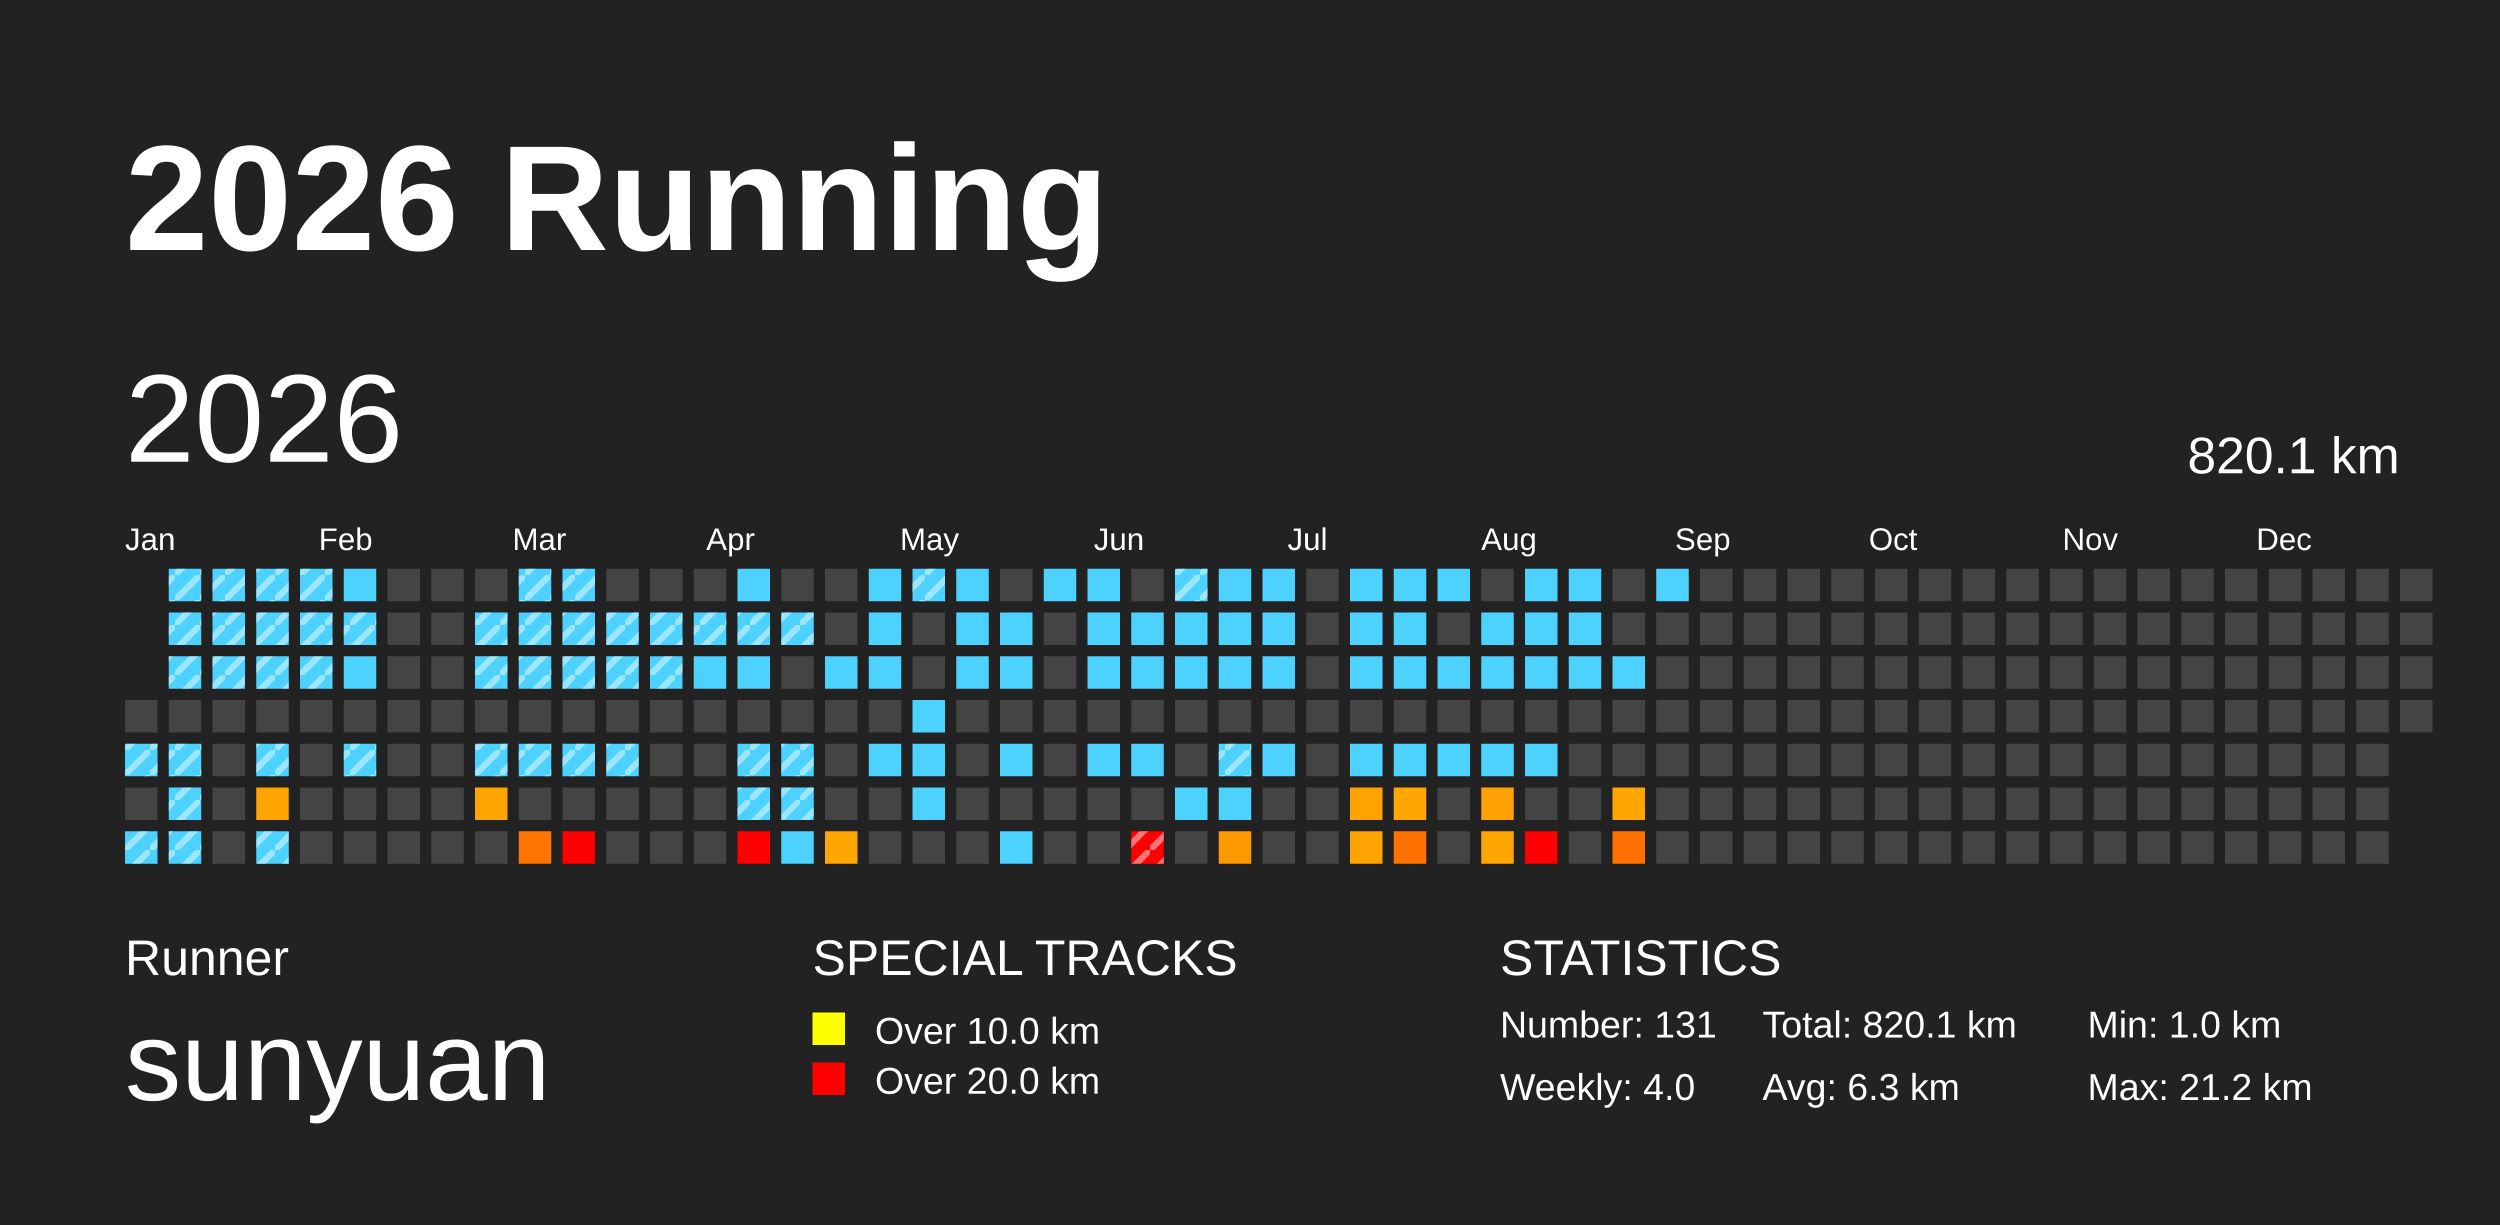
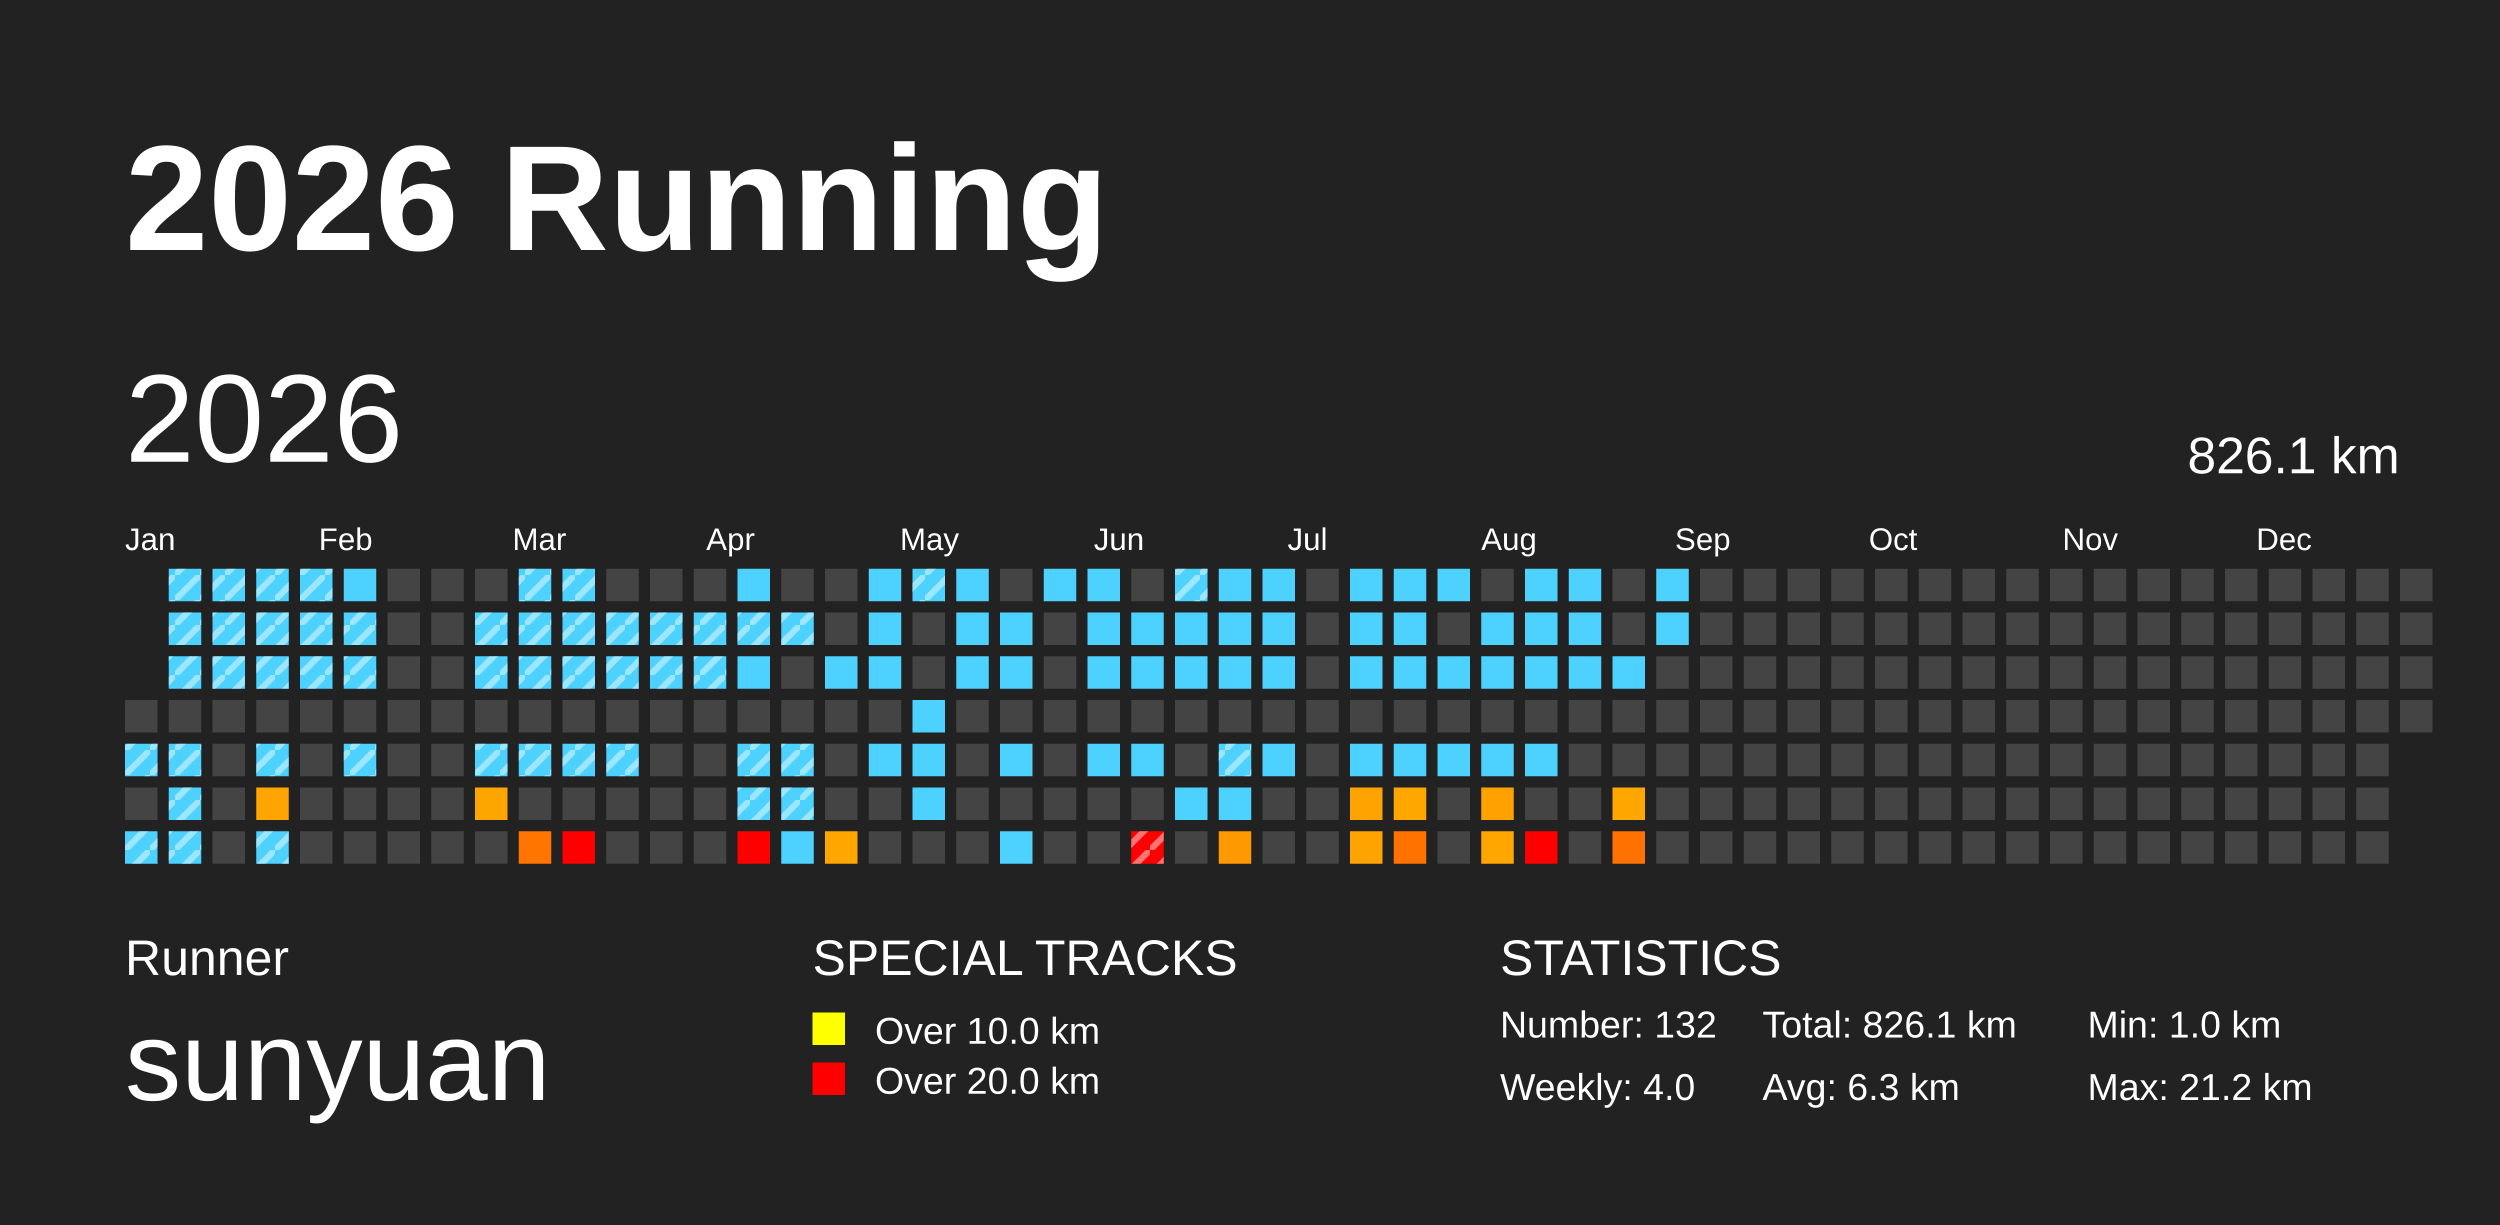
<svg xmlns="http://www.w3.org/2000/svg" baseProfile="full" height="98mm" version="1.1" viewBox="0,0,200,98" width="200mm">
  <defs>
    <pattern height="2" id="indoor-stripe" patternUnits="userSpaceOnUse" width="2">
      <line stroke="white" stroke-opacity="0.45" stroke-width="0.5" x1="0" x2="2" y1="2" y2="0" />
    </pattern>
  </defs>
  <rect fill="#222222" height="98" width="200" x="0" y="0" />
  <text fill="#FFFFFF" style="font-size:12px; font-family:Arial; font-weight:bold;" x="10" y="20">2026 Running</text>
  <text fill="#FFFFFF" style="font-size:4px; font-family:Arial" x="10" y="78">Runner</text>
  <text fill="#FFFFFF" style="font-size:9px; font-family:Arial" x="10" y="88">sunyuan</text>
  <text fill="#FFFFFF" style="font-size:4px; font-family:Arial" x="65" y="78">SPECIAL TRACKS</text>
  <rect fill="yellow" height="2.6" width="2.6" x="65" y="81" />
  <text fill="#FFFFFF" style="font-size:3px; font-family:Arial" x="70" y="83.5">Over 10.0 km</text>
  <rect fill="red" height="2.6" width="2.6" x="65" y="85" />
  <text fill="#FFFFFF" style="font-size:3px; font-family:Arial" x="70" y="87.5">Over 20.0 km</text>
  <text fill="#FFFFFF" style="font-size:4px; font-family:Arial" x="120" y="78">STATISTICS</text>
-   <text fill="#FFFFFF" style="font-size:3px; font-family:Arial" x="120" y="83">Number: 131</text>
+   <text fill="#FFFFFF" style="font-size:3px; font-family:Arial" x="120" y="83">Number: 132</text>
  <text fill="#FFFFFF" style="font-size:3px; font-family:Arial" x="120" y="88">Weekly: 4.0</text>
-   <text fill="#FFFFFF" style="font-size:3px; font-family:Arial" x="141" y="83">Total: 820.1 km</text>
+   <text fill="#FFFFFF" style="font-size:3px; font-family:Arial" x="141" y="83">Total: 826.1 km</text>
  <text fill="#FFFFFF" style="font-size:3px; font-family:Arial" x="141" y="88">Avg: 6.3 km</text>
  <text fill="#FFFFFF" style="font-size:3px; font-family:Arial" x="167" y="83">Min: 1.0 km</text>
  <text fill="#FFFFFF" style="font-size:3px; font-family:Arial" x="167" y="88">Max: 21.2 km</text>
  <text dominant-baseline="hanging" fill="#FFFFFF" style="font-size:10.0px; font-family:Arial;" x="10" y="30">2026</text>
-   <text dominant-baseline="hanging" fill="#FFFFFF" style="font-size:4.125px; font-family:Arial;" x="175" y="35">820.1 km</text>
+   <text dominant-baseline="hanging" fill="#FFFFFF" style="font-size:4.125px; font-family:Arial;" x="175" y="35">826.1 km</text>
  <text fill="#FFFFFF" style="font-size:2.5px; font-family:Arial" x="10.0" y="44">Jan</text>
  <text fill="#FFFFFF" style="font-size:2.5px; font-family:Arial" x="25.5" y="44">Feb</text>
  <text fill="#FFFFFF" style="font-size:2.5px; font-family:Arial" x="41.0" y="44">Mar</text>
  <text fill="#FFFFFF" style="font-size:2.5px; font-family:Arial" x="56.5" y="44">Apr</text>
  <text fill="#FFFFFF" style="font-size:2.5px; font-family:Arial" x="72.0" y="44">May</text>
  <text fill="#FFFFFF" style="font-size:2.5px; font-family:Arial" x="87.5" y="44">Jun</text>
  <text fill="#FFFFFF" style="font-size:2.5px; font-family:Arial" x="103.0" y="44">Jul</text>
  <text fill="#FFFFFF" style="font-size:2.5px; font-family:Arial" x="118.5" y="44">Aug</text>
  <text fill="#FFFFFF" style="font-size:2.5px; font-family:Arial" x="134.0" y="44">Sep</text>
  <text fill="#FFFFFF" style="font-size:2.5px; font-family:Arial" x="149.5" y="44">Oct</text>
  <text fill="#FFFFFF" style="font-size:2.5px; font-family:Arial" x="165.0" y="44">Nov</text>
  <text fill="#FFFFFF" style="font-size:2.5px; font-family:Arial" x="180.5" y="44">Dec</text>
  <rect fill="#444444" height="2.6" width="2.6" x="10.0" y="56.0" />
  <rect fill="#4dd2ff" height="2.6" width="2.6" x="10.0" y="59.5" />
  <rect fill="url(#indoor-stripe)" height="2.6" style="pointer-events: none;" width="2.6" x="10.0" y="59.5" />
  <rect fill="#444444" height="2.6" width="2.6" x="10.0" y="63.0" />
  <rect fill="#4dd2ff" height="2.6" width="2.6" x="10.0" y="66.5" />
  <rect fill="url(#indoor-stripe)" height="2.6" style="pointer-events: none;" width="2.6" x="10.0" y="66.5" />
  <rect fill="#4dd2ff" height="2.6" width="2.6" x="13.5" y="45.5" />
  <rect fill="url(#indoor-stripe)" height="2.6" style="pointer-events: none;" width="2.6" x="13.5" y="45.5" />
  <rect fill="#4dd2ff" height="2.6" width="2.6" x="13.5" y="49.0" />
  <rect fill="url(#indoor-stripe)" height="2.6" style="pointer-events: none;" width="2.6" x="13.5" y="49.0" />
  <rect fill="#4dd2ff" height="2.6" width="2.6" x="13.5" y="52.5" />
  <rect fill="url(#indoor-stripe)" height="2.6" style="pointer-events: none;" width="2.6" x="13.5" y="52.5" />
  <rect fill="#444444" height="2.6" width="2.6" x="13.5" y="56.0" />
  <rect fill="#4dd2ff" height="2.6" width="2.6" x="13.5" y="59.5" />
  <rect fill="url(#indoor-stripe)" height="2.6" style="pointer-events: none;" width="2.6" x="13.5" y="59.5" />
  <rect fill="#4dd2ff" height="2.6" width="2.6" x="13.5" y="63.0" />
  <rect fill="url(#indoor-stripe)" height="2.6" style="pointer-events: none;" width="2.6" x="13.5" y="63.0" />
  <rect fill="#4dd2ff" height="2.6" width="2.6" x="13.5" y="66.5" />
  <rect fill="url(#indoor-stripe)" height="2.6" style="pointer-events: none;" width="2.6" x="13.5" y="66.5" />
  <rect fill="#4dd2ff" height="2.6" width="2.6" x="17.0" y="45.5" />
  <rect fill="url(#indoor-stripe)" height="2.6" style="pointer-events: none;" width="2.6" x="17.0" y="45.5" />
  <rect fill="#4dd2ff" height="2.6" width="2.6" x="17.0" y="49.0" />
  <rect fill="url(#indoor-stripe)" height="2.6" style="pointer-events: none;" width="2.6" x="17.0" y="49.0" />
  <rect fill="#4dd2ff" height="2.6" width="2.6" x="17.0" y="52.5" />
  <rect fill="url(#indoor-stripe)" height="2.6" style="pointer-events: none;" width="2.6" x="17.0" y="52.5" />
  <rect fill="#444444" height="2.6" width="2.6" x="17.0" y="56.0" />
  <rect fill="#444444" height="2.6" width="2.6" x="17.0" y="59.5" />
  <rect fill="#444444" height="2.6" width="2.6" x="17.0" y="63.0" />
  <rect fill="#444444" height="2.6" width="2.6" x="17.0" y="66.5" />
  <rect fill="#4dd2ff" height="2.6" width="2.6" x="20.5" y="45.5" />
  <rect fill="url(#indoor-stripe)" height="2.6" style="pointer-events: none;" width="2.6" x="20.5" y="45.5" />
  <rect fill="#4dd2ff" height="2.6" width="2.6" x="20.5" y="49.0" />
  <rect fill="url(#indoor-stripe)" height="2.6" style="pointer-events: none;" width="2.6" x="20.5" y="49.0" />
  <rect fill="#4dd2ff" height="2.6" width="2.6" x="20.5" y="52.5" />
  <rect fill="url(#indoor-stripe)" height="2.6" style="pointer-events: none;" width="2.6" x="20.5" y="52.5" />
  <rect fill="#444444" height="2.6" width="2.6" x="20.5" y="56.0" />
  <rect fill="#4dd2ff" height="2.6" width="2.6" x="20.5" y="59.5" />
  <rect fill="url(#indoor-stripe)" height="2.6" style="pointer-events: none;" width="2.6" x="20.5" y="59.5" />
  <rect fill="#ffa400" height="2.6" width="2.6" x="20.5" y="63.0" />
  <rect fill="#4dd2ff" height="2.6" width="2.6" x="20.5" y="66.5" />
  <rect fill="url(#indoor-stripe)" height="2.6" style="pointer-events: none;" width="2.6" x="20.5" y="66.5" />
  <rect fill="#4dd2ff" height="2.6" width="2.6" x="24.0" y="45.5" />
  <rect fill="url(#indoor-stripe)" height="2.6" style="pointer-events: none;" width="2.6" x="24.0" y="45.5" />
  <rect fill="#4dd2ff" height="2.6" width="2.6" x="24.0" y="49.0" />
  <rect fill="url(#indoor-stripe)" height="2.6" style="pointer-events: none;" width="2.6" x="24.0" y="49.0" />
  <rect fill="#4dd2ff" height="2.6" width="2.6" x="24.0" y="52.5" />
  <rect fill="url(#indoor-stripe)" height="2.6" style="pointer-events: none;" width="2.6" x="24.0" y="52.5" />
  <rect fill="#444444" height="2.6" width="2.6" x="24.0" y="56.0" />
  <rect fill="#444444" height="2.6" width="2.6" x="24.0" y="59.5" />
  <rect fill="#444444" height="2.6" width="2.6" x="24.0" y="63.0" />
  <rect fill="#444444" height="2.6" width="2.6" x="24.0" y="66.5" />
  <rect fill="#4dd2ff" height="2.6" width="2.6" x="27.5" y="45.5" />
  <rect fill="#4dd2ff" height="2.6" width="2.6" x="27.5" y="49.0" />
  <rect fill="url(#indoor-stripe)" height="2.6" style="pointer-events: none;" width="2.6" x="27.5" y="49.0" />
  <rect fill="#4dd2ff" height="2.6" width="2.6" x="27.5" y="52.5" />
+   <rect fill="url(#indoor-stripe)" height="2.6" style="pointer-events: none;" width="2.6" x="27.5" y="52.5" />
  <rect fill="#444444" height="2.6" width="2.6" x="27.5" y="56.0" />
  <rect fill="#4dd2ff" height="2.6" width="2.6" x="27.5" y="59.5" />
  <rect fill="url(#indoor-stripe)" height="2.6" style="pointer-events: none;" width="2.6" x="27.5" y="59.5" />
  <rect fill="#444444" height="2.6" width="2.6" x="27.5" y="63.0" />
  <rect fill="#444444" height="2.6" width="2.6" x="27.5" y="66.5" />
  <rect fill="#444444" height="2.6" width="2.6" x="31.0" y="45.5" />
  <rect fill="#444444" height="2.6" width="2.6" x="31.0" y="49.0" />
  <rect fill="#444444" height="2.6" width="2.6" x="31.0" y="52.5" />
  <rect fill="#444444" height="2.6" width="2.6" x="31.0" y="56.0" />
  <rect fill="#444444" height="2.6" width="2.6" x="31.0" y="59.5" />
  <rect fill="#444444" height="2.6" width="2.6" x="31.0" y="63.0" />
  <rect fill="#444444" height="2.6" width="2.6" x="31.0" y="66.5" />
  <rect fill="#444444" height="2.6" width="2.6" x="34.5" y="45.5" />
  <rect fill="#444444" height="2.6" width="2.6" x="34.5" y="49.0" />
  <rect fill="#444444" height="2.6" width="2.6" x="34.5" y="52.5" />
  <rect fill="#444444" height="2.6" width="2.6" x="34.5" y="56.0" />
  <rect fill="#444444" height="2.6" width="2.6" x="34.5" y="59.5" />
  <rect fill="#444444" height="2.6" width="2.6" x="34.5" y="63.0" />
  <rect fill="#444444" height="2.6" width="2.6" x="34.5" y="66.5" />
  <rect fill="#444444" height="2.6" width="2.6" x="38.0" y="45.5" />
  <rect fill="#4dd2ff" height="2.6" width="2.6" x="38.0" y="49.0" />
  <rect fill="url(#indoor-stripe)" height="2.6" style="pointer-events: none;" width="2.6" x="38.0" y="49.0" />
  <rect fill="#4dd2ff" height="2.6" width="2.6" x="38.0" y="52.5" />
  <rect fill="url(#indoor-stripe)" height="2.6" style="pointer-events: none;" width="2.6" x="38.0" y="52.5" />
  <rect fill="#444444" height="2.6" width="2.6" x="38.0" y="56.0" />
  <rect fill="#4dd2ff" height="2.6" width="2.6" x="38.0" y="59.5" />
  <rect fill="url(#indoor-stripe)" height="2.6" style="pointer-events: none;" width="2.6" x="38.0" y="59.5" />
  <rect fill="#ffa500" height="2.6" width="2.6" x="38.0" y="63.0" />
  <rect fill="#444444" height="2.6" width="2.6" x="38.0" y="66.5" />
  <rect fill="#4dd2ff" height="2.6" width="2.6" x="41.5" y="45.5" />
  <rect fill="url(#indoor-stripe)" height="2.6" style="pointer-events: none;" width="2.6" x="41.5" y="45.5" />
  <rect fill="#4dd2ff" height="2.6" width="2.6" x="41.5" y="49.0" />
  <rect fill="url(#indoor-stripe)" height="2.6" style="pointer-events: none;" width="2.6" x="41.5" y="49.0" />
  <rect fill="#4dd2ff" height="2.6" width="2.6" x="41.5" y="52.5" />
  <rect fill="url(#indoor-stripe)" height="2.6" style="pointer-events: none;" width="2.6" x="41.5" y="52.5" />
  <rect fill="#444444" height="2.6" width="2.6" x="41.5" y="56.0" />
  <rect fill="#4dd2ff" height="2.6" width="2.6" x="41.5" y="59.5" />
  <rect fill="url(#indoor-stripe)" height="2.6" style="pointer-events: none;" width="2.6" x="41.5" y="59.5" />
  <rect fill="#444444" height="2.6" width="2.6" x="41.5" y="63.0" />
  <rect fill="#ff7500" height="2.6" width="2.6" x="41.5" y="66.5" />
  <rect fill="#4dd2ff" height="2.6" width="2.6" x="45.0" y="45.5" />
  <rect fill="url(#indoor-stripe)" height="2.6" style="pointer-events: none;" width="2.6" x="45.0" y="45.5" />
  <rect fill="#4dd2ff" height="2.6" width="2.6" x="45.0" y="49.0" />
  <rect fill="url(#indoor-stripe)" height="2.6" style="pointer-events: none;" width="2.6" x="45.0" y="49.0" />
  <rect fill="#4dd2ff" height="2.6" width="2.6" x="45.0" y="52.5" />
  <rect fill="url(#indoor-stripe)" height="2.6" style="pointer-events: none;" width="2.6" x="45.0" y="52.5" />
  <rect fill="#444444" height="2.6" width="2.6" x="45.0" y="56.0" />
  <rect fill="#4dd2ff" height="2.6" width="2.6" x="45.0" y="59.5" />
  <rect fill="url(#indoor-stripe)" height="2.6" style="pointer-events: none;" width="2.6" x="45.0" y="59.5" />
  <rect fill="#444444" height="2.6" width="2.6" x="45.0" y="63.0" />
  <rect fill="red" height="2.6" width="2.6" x="45.0" y="66.5" />
  <rect fill="#444444" height="2.6" width="2.6" x="48.5" y="45.5" />
  <rect fill="#4dd2ff" height="2.6" width="2.6" x="48.5" y="49.0" />
  <rect fill="url(#indoor-stripe)" height="2.6" style="pointer-events: none;" width="2.6" x="48.5" y="49.0" />
  <rect fill="#4dd2ff" height="2.6" width="2.6" x="48.5" y="52.5" />
  <rect fill="url(#indoor-stripe)" height="2.6" style="pointer-events: none;" width="2.6" x="48.5" y="52.5" />
  <rect fill="#444444" height="2.6" width="2.6" x="48.5" y="56.0" />
  <rect fill="#4dd2ff" height="2.6" width="2.6" x="48.5" y="59.5" />
  <rect fill="url(#indoor-stripe)" height="2.6" style="pointer-events: none;" width="2.6" x="48.5" y="59.5" />
  <rect fill="#444444" height="2.6" width="2.6" x="48.5" y="63.0" />
  <rect fill="#444444" height="2.6" width="2.6" x="48.5" y="66.5" />
  <rect fill="#444444" height="2.6" width="2.6" x="52.0" y="45.5" />
  <rect fill="#4dd2ff" height="2.6" width="2.6" x="52.0" y="49.0" />
  <rect fill="url(#indoor-stripe)" height="2.6" style="pointer-events: none;" width="2.6" x="52.0" y="49.0" />
  <rect fill="#4dd2ff" height="2.6" width="2.6" x="52.0" y="52.5" />
  <rect fill="url(#indoor-stripe)" height="2.6" style="pointer-events: none;" width="2.6" x="52.0" y="52.5" />
  <rect fill="#444444" height="2.6" width="2.6" x="52.0" y="56.0" />
  <rect fill="#444444" height="2.6" width="2.6" x="52.0" y="59.5" />
  <rect fill="#444444" height="2.6" width="2.6" x="52.0" y="63.0" />
  <rect fill="#444444" height="2.6" width="2.6" x="52.0" y="66.5" />
  <rect fill="#444444" height="2.6" width="2.6" x="55.5" y="45.5" />
  <rect fill="#4dd2ff" height="2.6" width="2.6" x="55.5" y="49.0" />
  <rect fill="url(#indoor-stripe)" height="2.6" style="pointer-events: none;" width="2.6" x="55.5" y="49.0" />
  <rect fill="#4dd2ff" height="2.6" width="2.6" x="55.5" y="52.5" />
+   <rect fill="url(#indoor-stripe)" height="2.6" style="pointer-events: none;" width="2.6" x="55.5" y="52.5" />
  <rect fill="#444444" height="2.6" width="2.6" x="55.5" y="56.0" />
  <rect fill="#444444" height="2.6" width="2.6" x="55.5" y="59.5" />
  <rect fill="#444444" height="2.6" width="2.6" x="55.5" y="63.0" />
  <rect fill="#444444" height="2.6" width="2.6" x="55.5" y="66.5" />
  <rect fill="#4dd2ff" height="2.6" width="2.6" x="59.0" y="45.5" />
  <rect fill="#4dd2ff" height="2.6" width="2.6" x="59.0" y="49.0" />
  <rect fill="url(#indoor-stripe)" height="2.6" style="pointer-events: none;" width="2.6" x="59.0" y="49.0" />
  <rect fill="#4dd2ff" height="2.6" width="2.6" x="59.0" y="52.5" />
  <rect fill="#444444" height="2.6" width="2.6" x="59.0" y="56.0" />
  <rect fill="#4dd2ff" height="2.6" width="2.6" x="59.0" y="59.5" />
  <rect fill="url(#indoor-stripe)" height="2.6" style="pointer-events: none;" width="2.6" x="59.0" y="59.5" />
  <rect fill="#4dd2ff" height="2.6" width="2.6" x="59.0" y="63.0" />
  <rect fill="url(#indoor-stripe)" height="2.6" style="pointer-events: none;" width="2.6" x="59.0" y="63.0" />
  <rect fill="red" height="2.6" width="2.6" x="59.0" y="66.5" />
  <rect fill="#444444" height="2.6" width="2.6" x="62.5" y="45.5" />
  <rect fill="#4dd2ff" height="2.6" width="2.6" x="62.5" y="49.0" />
  <rect fill="url(#indoor-stripe)" height="2.6" style="pointer-events: none;" width="2.6" x="62.5" y="49.0" />
  <rect fill="#444444" height="2.6" width="2.6" x="62.5" y="52.5" />
  <rect fill="#444444" height="2.6" width="2.6" x="62.5" y="56.0" />
  <rect fill="#4dd2ff" height="2.6" width="2.6" x="62.5" y="59.5" />
  <rect fill="url(#indoor-stripe)" height="2.6" style="pointer-events: none;" width="2.6" x="62.5" y="59.5" />
  <rect fill="#4dd2ff" height="2.6" width="2.6" x="62.5" y="63.0" />
  <rect fill="url(#indoor-stripe)" height="2.6" style="pointer-events: none;" width="2.6" x="62.5" y="63.0" />
  <rect fill="#4dd2ff" height="2.6" width="2.6" x="62.5" y="66.5" />
  <rect fill="#444444" height="2.6" width="2.6" x="66.0" y="45.5" />
  <rect fill="#444444" height="2.6" width="2.6" x="66.0" y="49.0" />
  <rect fill="#4dd2ff" height="2.6" width="2.6" x="66.0" y="52.5" />
  <rect fill="#444444" height="2.6" width="2.6" x="66.0" y="56.0" />
  <rect fill="#444444" height="2.6" width="2.6" x="66.0" y="59.5" />
  <rect fill="#444444" height="2.6" width="2.6" x="66.0" y="63.0" />
  <rect fill="#ffa600" height="2.6" width="2.6" x="66.0" y="66.5" />
  <rect fill="#4dd2ff" height="2.6" width="2.6" x="69.5" y="45.5" />
  <rect fill="#4dd2ff" height="2.6" width="2.6" x="69.5" y="49.0" />
  <rect fill="#4dd2ff" height="2.6" width="2.6" x="69.5" y="52.5" />
  <rect fill="#444444" height="2.6" width="2.6" x="69.5" y="56.0" />
  <rect fill="#4dd2ff" height="2.6" width="2.6" x="69.5" y="59.5" />
  <rect fill="#444444" height="2.6" width="2.6" x="69.5" y="63.0" />
  <rect fill="#444444" height="2.6" width="2.6" x="69.5" y="66.5" />
  <rect fill="#4dd2ff" height="2.6" width="2.6" x="73.0" y="45.5" />
  <rect fill="url(#indoor-stripe)" height="2.6" style="pointer-events: none;" width="2.6" x="73.0" y="45.5" />
  <rect fill="#444444" height="2.6" width="2.6" x="73.0" y="49.0" />
  <rect fill="#444444" height="2.6" width="2.6" x="73.0" y="52.5" />
  <rect fill="#4dd2ff" height="2.6" width="2.6" x="73.0" y="56.0" />
  <rect fill="#4dd2ff" height="2.6" width="2.6" x="73.0" y="59.5" />
  <rect fill="#4dd2ff" height="2.6" width="2.6" x="73.0" y="63.0" />
  <rect fill="#444444" height="2.6" width="2.6" x="73.0" y="66.5" />
  <rect fill="#4dd2ff" height="2.6" width="2.6" x="76.5" y="45.5" />
  <rect fill="#4dd2ff" height="2.6" width="2.6" x="76.5" y="49.0" />
  <rect fill="#4dd2ff" height="2.6" width="2.6" x="76.5" y="52.5" />
  <rect fill="#444444" height="2.6" width="2.6" x="76.5" y="56.0" />
  <rect fill="#444444" height="2.6" width="2.6" x="76.5" y="59.5" />
  <rect fill="#444444" height="2.6" width="2.6" x="76.5" y="63.0" />
  <rect fill="#444444" height="2.6" width="2.6" x="76.5" y="66.5" />
  <rect fill="#444444" height="2.6" width="2.6" x="80.0" y="45.5" />
  <rect fill="#4dd2ff" height="2.6" width="2.6" x="80.0" y="49.0" />
  <rect fill="#4dd2ff" height="2.6" width="2.6" x="80.0" y="52.5" />
  <rect fill="#444444" height="2.6" width="2.6" x="80.0" y="56.0" />
  <rect fill="#4dd2ff" height="2.6" width="2.6" x="80.0" y="59.5" />
  <rect fill="#444444" height="2.6" width="2.6" x="80.0" y="63.0" />
  <rect fill="#4dd2ff" height="2.6" width="2.6" x="80.0" y="66.5" />
  <rect fill="#4dd2ff" height="2.6" width="2.6" x="83.5" y="45.5" />
  <rect fill="#444444" height="2.6" width="2.6" x="83.5" y="49.0" />
  <rect fill="#444444" height="2.6" width="2.6" x="83.5" y="52.5" />
  <rect fill="#444444" height="2.6" width="2.6" x="83.5" y="56.0" />
  <rect fill="#444444" height="2.6" width="2.6" x="83.5" y="59.5" />
  <rect fill="#444444" height="2.6" width="2.6" x="83.5" y="63.0" />
  <rect fill="#444444" height="2.6" width="2.6" x="83.5" y="66.5" />
  <rect fill="#4dd2ff" height="2.6" width="2.6" x="87.0" y="45.5" />
  <rect fill="#4dd2ff" height="2.6" width="2.6" x="87.0" y="49.0" />
  <rect fill="#4dd2ff" height="2.6" width="2.6" x="87.0" y="52.5" />
  <rect fill="#444444" height="2.6" width="2.6" x="87.0" y="56.0" />
  <rect fill="#4dd2ff" height="2.6" width="2.6" x="87.0" y="59.5" />
  <rect fill="#444444" height="2.6" width="2.6" x="87.0" y="63.0" />
  <rect fill="#444444" height="2.6" width="2.6" x="87.0" y="66.5" />
  <rect fill="#444444" height="2.6" width="2.6" x="90.5" y="45.5" />
  <rect fill="#4dd2ff" height="2.6" width="2.6" x="90.5" y="49.0" />
  <rect fill="#4dd2ff" height="2.6" width="2.6" x="90.5" y="52.5" />
  <rect fill="#444444" height="2.6" width="2.6" x="90.5" y="56.0" />
  <rect fill="#4dd2ff" height="2.6" width="2.6" x="90.5" y="59.5" />
  <rect fill="#444444" height="2.6" width="2.6" x="90.5" y="63.0" />
  <rect fill="red" height="2.6" width="2.6" x="90.5" y="66.5" />
  <rect fill="url(#indoor-stripe)" height="2.6" style="pointer-events: none;" width="2.6" x="90.5" y="66.5" />
  <rect fill="#4dd2ff" height="2.6" width="2.6" x="94.0" y="45.5" />
  <rect fill="url(#indoor-stripe)" height="2.6" style="pointer-events: none;" width="2.6" x="94.0" y="45.5" />
  <rect fill="#4dd2ff" height="2.6" width="2.6" x="94.0" y="49.0" />
  <rect fill="#4dd2ff" height="2.6" width="2.6" x="94.0" y="52.5" />
  <rect fill="#444444" height="2.6" width="2.6" x="94.0" y="56.0" />
  <rect fill="#444444" height="2.6" width="2.6" x="94.0" y="59.5" />
  <rect fill="#4dd2ff" height="2.6" width="2.6" x="94.0" y="63.0" />
  <rect fill="#444444" height="2.6" width="2.6" x="94.0" y="66.5" />
  <rect fill="#4dd2ff" height="2.6" width="2.6" x="97.5" y="45.5" />
  <rect fill="#4dd2ff" height="2.6" width="2.6" x="97.5" y="49.0" />
  <rect fill="#4dd2ff" height="2.6" width="2.6" x="97.5" y="52.5" />
  <rect fill="#444444" height="2.6" width="2.6" x="97.5" y="56.0" />
  <rect fill="#4dd2ff" height="2.6" width="2.6" x="97.5" y="59.5" />
  <rect fill="url(#indoor-stripe)" height="2.6" style="pointer-events: none;" width="2.6" x="97.5" y="59.5" />
  <rect fill="#4dd2ff" height="2.6" width="2.6" x="97.5" y="63.0" />
  <rect fill="#ff9900" height="2.6" width="2.6" x="97.5" y="66.5" />
  <rect fill="#4dd2ff" height="2.6" width="2.6" x="101.0" y="45.5" />
  <rect fill="#4dd2ff" height="2.6" width="2.6" x="101.0" y="49.0" />
  <rect fill="#4dd2ff" height="2.6" width="2.6" x="101.0" y="52.5" />
  <rect fill="#444444" height="2.6" width="2.6" x="101.0" y="56.0" />
  <rect fill="#4dd2ff" height="2.6" width="2.6" x="101.0" y="59.5" />
  <rect fill="#444444" height="2.6" width="2.6" x="101.0" y="63.0" />
  <rect fill="#444444" height="2.6" width="2.6" x="101.0" y="66.5" />
  <rect fill="#444444" height="2.6" width="2.6" x="104.5" y="45.5" />
  <rect fill="#444444" height="2.6" width="2.6" x="104.5" y="49.0" />
  <rect fill="#444444" height="2.6" width="2.6" x="104.5" y="52.5" />
  <rect fill="#444444" height="2.6" width="2.6" x="104.5" y="56.0" />
  <rect fill="#444444" height="2.6" width="2.6" x="104.5" y="59.5" />
  <rect fill="#444444" height="2.6" width="2.6" x="104.5" y="63.0" />
  <rect fill="#444444" height="2.6" width="2.6" x="104.5" y="66.5" />
  <rect fill="#4dd2ff" height="2.6" width="2.6" x="108.0" y="45.5" />
  <rect fill="#4dd2ff" height="2.6" width="2.6" x="108.0" y="49.0" />
  <rect fill="#4dd2ff" height="2.6" width="2.6" x="108.0" y="52.5" />
  <rect fill="#444444" height="2.6" width="2.6" x="108.0" y="56.0" />
  <rect fill="#4dd2ff" height="2.6" width="2.6" x="108.0" y="59.5" />
  <rect fill="#ffa300" height="2.6" width="2.6" x="108.0" y="63.0" />
  <rect fill="#ffa300" height="2.6" width="2.6" x="108.0" y="66.5" />
  <rect fill="#4dd2ff" height="2.6" width="2.6" x="111.5" y="45.5" />
  <rect fill="#4dd2ff" height="2.6" width="2.6" x="111.5" y="49.0" />
  <rect fill="#4dd2ff" height="2.6" width="2.6" x="111.5" y="52.5" />
  <rect fill="#444444" height="2.6" width="2.6" x="111.5" y="56.0" />
  <rect fill="#4dd2ff" height="2.6" width="2.6" x="111.5" y="59.5" />
  <rect fill="#ffa600" height="2.6" width="2.6" x="111.5" y="63.0" />
  <rect fill="#ff7200" height="2.6" width="2.6" x="111.5" y="66.5" />
  <rect fill="#4dd2ff" height="2.6" width="2.6" x="115.0" y="45.5" />
  <rect fill="#444444" height="2.6" width="2.6" x="115.0" y="49.0" />
  <rect fill="#4dd2ff" height="2.6" width="2.6" x="115.0" y="52.5" />
  <rect fill="#444444" height="2.6" width="2.6" x="115.0" y="56.0" />
  <rect fill="#4dd2ff" height="2.6" width="2.6" x="115.0" y="59.5" />
  <rect fill="#444444" height="2.6" width="2.6" x="115.0" y="63.0" />
  <rect fill="#444444" height="2.6" width="2.6" x="115.0" y="66.5" />
  <rect fill="#444444" height="2.6" width="2.6" x="118.5" y="45.5" />
  <rect fill="#4dd2ff" height="2.6" width="2.6" x="118.5" y="49.0" />
  <rect fill="#4dd2ff" height="2.6" width="2.6" x="118.5" y="52.5" />
  <rect fill="#444444" height="2.6" width="2.6" x="118.5" y="56.0" />
  <rect fill="#4dd2ff" height="2.6" width="2.6" x="118.5" y="59.5" />
  <rect fill="#ffa100" height="2.6" width="2.6" x="118.5" y="63.0" />
  <rect fill="#ffa600" height="2.6" width="2.6" x="118.5" y="66.5" />
  <rect fill="#4dd2ff" height="2.6" width="2.6" x="122.0" y="45.5" />
  <rect fill="#4dd2ff" height="2.6" width="2.6" x="122.0" y="49.0" />
  <rect fill="#4dd2ff" height="2.6" width="2.6" x="122.0" y="52.5" />
  <rect fill="#444444" height="2.6" width="2.6" x="122.0" y="56.0" />
  <rect fill="#4dd2ff" height="2.6" width="2.6" x="122.0" y="59.5" />
  <rect fill="#444444" height="2.6" width="2.6" x="122.0" y="63.0" />
  <rect fill="red" height="2.6" width="2.6" x="122.0" y="66.5" />
  <rect fill="#4dd2ff" height="2.6" width="2.6" x="125.5" y="45.5" />
  <rect fill="#4dd2ff" height="2.6" width="2.6" x="125.5" y="49.0" />
  <rect fill="#4dd2ff" height="2.6" width="2.6" x="125.5" y="52.5" />
  <rect fill="#444444" height="2.6" width="2.6" x="125.5" y="56.0" />
  <rect fill="#444444" height="2.6" width="2.6" x="125.5" y="59.5" />
  <rect fill="#444444" height="2.6" width="2.6" x="125.5" y="63.0" />
  <rect fill="#444444" height="2.6" width="2.6" x="125.5" y="66.5" />
  <rect fill="#444444" height="2.6" width="2.6" x="129.0" y="45.5" />
  <rect fill="#444444" height="2.6" width="2.6" x="129.0" y="49.0" />
  <rect fill="#4dd2ff" height="2.6" width="2.6" x="129.0" y="52.5" />
  <rect fill="#444444" height="2.6" width="2.6" x="129.0" y="56.0" />
  <rect fill="#444444" height="2.6" width="2.6" x="129.0" y="59.5" />
  <rect fill="#ffa600" height="2.6" width="2.6" x="129.0" y="63.0" />
  <rect fill="#ff7100" height="2.6" width="2.6" x="129.0" y="66.5" />
  <rect fill="#4dd2ff" height="2.6" width="2.6" x="132.5" y="45.5" />
-   <rect fill="#444444" height="2.6" width="2.6" x="132.5" y="49.0" />
+   <rect fill="#4dd2ff" height="2.6" width="2.6" x="132.5" y="49.0" />
  <rect fill="#444444" height="2.6" width="2.6" x="132.5" y="52.5" />
  <rect fill="#444444" height="2.6" width="2.6" x="132.5" y="56.0" />
  <rect fill="#444444" height="2.6" width="2.6" x="132.5" y="59.5" />
  <rect fill="#444444" height="2.6" width="2.6" x="132.5" y="63.0" />
  <rect fill="#444444" height="2.6" width="2.6" x="132.5" y="66.5" />
  <rect fill="#444444" height="2.6" width="2.6" x="136.0" y="45.5" />
  <rect fill="#444444" height="2.6" width="2.6" x="136.0" y="49.0" />
  <rect fill="#444444" height="2.6" width="2.6" x="136.0" y="52.5" />
  <rect fill="#444444" height="2.6" width="2.6" x="136.0" y="56.0" />
  <rect fill="#444444" height="2.6" width="2.6" x="136.0" y="59.5" />
  <rect fill="#444444" height="2.6" width="2.6" x="136.0" y="63.0" />
  <rect fill="#444444" height="2.6" width="2.6" x="136.0" y="66.5" />
  <rect fill="#444444" height="2.6" width="2.6" x="139.5" y="45.5" />
  <rect fill="#444444" height="2.6" width="2.6" x="139.5" y="49.0" />
  <rect fill="#444444" height="2.6" width="2.6" x="139.5" y="52.5" />
  <rect fill="#444444" height="2.6" width="2.6" x="139.5" y="56.0" />
  <rect fill="#444444" height="2.6" width="2.6" x="139.5" y="59.5" />
  <rect fill="#444444" height="2.6" width="2.6" x="139.5" y="63.0" />
  <rect fill="#444444" height="2.6" width="2.6" x="139.5" y="66.5" />
  <rect fill="#444444" height="2.6" width="2.6" x="143.0" y="45.5" />
  <rect fill="#444444" height="2.6" width="2.6" x="143.0" y="49.0" />
  <rect fill="#444444" height="2.6" width="2.6" x="143.0" y="52.5" />
  <rect fill="#444444" height="2.6" width="2.6" x="143.0" y="56.0" />
  <rect fill="#444444" height="2.6" width="2.6" x="143.0" y="59.5" />
  <rect fill="#444444" height="2.6" width="2.6" x="143.0" y="63.0" />
  <rect fill="#444444" height="2.6" width="2.6" x="143.0" y="66.5" />
  <rect fill="#444444" height="2.6" width="2.6" x="146.5" y="45.5" />
  <rect fill="#444444" height="2.6" width="2.6" x="146.5" y="49.0" />
  <rect fill="#444444" height="2.6" width="2.6" x="146.5" y="52.5" />
  <rect fill="#444444" height="2.6" width="2.6" x="146.5" y="56.0" />
  <rect fill="#444444" height="2.6" width="2.6" x="146.5" y="59.5" />
  <rect fill="#444444" height="2.6" width="2.6" x="146.5" y="63.0" />
  <rect fill="#444444" height="2.6" width="2.6" x="146.5" y="66.5" />
  <rect fill="#444444" height="2.6" width="2.6" x="150.0" y="45.5" />
  <rect fill="#444444" height="2.6" width="2.6" x="150.0" y="49.0" />
  <rect fill="#444444" height="2.6" width="2.6" x="150.0" y="52.5" />
  <rect fill="#444444" height="2.6" width="2.6" x="150.0" y="56.0" />
  <rect fill="#444444" height="2.6" width="2.6" x="150.0" y="59.5" />
  <rect fill="#444444" height="2.6" width="2.6" x="150.0" y="63.0" />
  <rect fill="#444444" height="2.6" width="2.6" x="150.0" y="66.5" />
  <rect fill="#444444" height="2.6" width="2.6" x="153.5" y="45.5" />
  <rect fill="#444444" height="2.6" width="2.6" x="153.5" y="49.0" />
  <rect fill="#444444" height="2.6" width="2.6" x="153.5" y="52.5" />
  <rect fill="#444444" height="2.6" width="2.6" x="153.5" y="56.0" />
  <rect fill="#444444" height="2.6" width="2.6" x="153.5" y="59.5" />
  <rect fill="#444444" height="2.6" width="2.6" x="153.5" y="63.0" />
  <rect fill="#444444" height="2.6" width="2.6" x="153.5" y="66.5" />
  <rect fill="#444444" height="2.6" width="2.6" x="157.0" y="45.5" />
  <rect fill="#444444" height="2.6" width="2.6" x="157.0" y="49.0" />
  <rect fill="#444444" height="2.6" width="2.6" x="157.0" y="52.5" />
  <rect fill="#444444" height="2.6" width="2.6" x="157.0" y="56.0" />
  <rect fill="#444444" height="2.6" width="2.6" x="157.0" y="59.5" />
  <rect fill="#444444" height="2.6" width="2.6" x="157.0" y="63.0" />
  <rect fill="#444444" height="2.6" width="2.6" x="157.0" y="66.5" />
  <rect fill="#444444" height="2.6" width="2.6" x="160.5" y="45.5" />
  <rect fill="#444444" height="2.6" width="2.6" x="160.5" y="49.0" />
  <rect fill="#444444" height="2.6" width="2.6" x="160.5" y="52.5" />
  <rect fill="#444444" height="2.6" width="2.6" x="160.5" y="56.0" />
  <rect fill="#444444" height="2.6" width="2.6" x="160.5" y="59.5" />
  <rect fill="#444444" height="2.6" width="2.6" x="160.5" y="63.0" />
  <rect fill="#444444" height="2.6" width="2.6" x="160.5" y="66.5" />
  <rect fill="#444444" height="2.6" width="2.6" x="164.0" y="45.5" />
  <rect fill="#444444" height="2.6" width="2.6" x="164.0" y="49.0" />
  <rect fill="#444444" height="2.6" width="2.6" x="164.0" y="52.5" />
  <rect fill="#444444" height="2.6" width="2.6" x="164.0" y="56.0" />
  <rect fill="#444444" height="2.6" width="2.6" x="164.0" y="59.5" />
  <rect fill="#444444" height="2.6" width="2.6" x="164.0" y="63.0" />
  <rect fill="#444444" height="2.6" width="2.6" x="164.0" y="66.5" />
  <rect fill="#444444" height="2.6" width="2.6" x="167.5" y="45.5" />
  <rect fill="#444444" height="2.6" width="2.6" x="167.5" y="49.0" />
  <rect fill="#444444" height="2.6" width="2.6" x="167.5" y="52.5" />
  <rect fill="#444444" height="2.6" width="2.6" x="167.5" y="56.0" />
  <rect fill="#444444" height="2.6" width="2.6" x="167.5" y="59.5" />
  <rect fill="#444444" height="2.6" width="2.6" x="167.5" y="63.0" />
  <rect fill="#444444" height="2.6" width="2.6" x="167.5" y="66.5" />
  <rect fill="#444444" height="2.6" width="2.6" x="171.0" y="45.5" />
  <rect fill="#444444" height="2.6" width="2.6" x="171.0" y="49.0" />
  <rect fill="#444444" height="2.6" width="2.6" x="171.0" y="52.5" />
  <rect fill="#444444" height="2.6" width="2.6" x="171.0" y="56.0" />
  <rect fill="#444444" height="2.6" width="2.6" x="171.0" y="59.5" />
  <rect fill="#444444" height="2.6" width="2.6" x="171.0" y="63.0" />
  <rect fill="#444444" height="2.6" width="2.6" x="171.0" y="66.5" />
  <rect fill="#444444" height="2.6" width="2.6" x="174.5" y="45.5" />
  <rect fill="#444444" height="2.6" width="2.6" x="174.5" y="49.0" />
  <rect fill="#444444" height="2.6" width="2.6" x="174.5" y="52.5" />
  <rect fill="#444444" height="2.6" width="2.6" x="174.5" y="56.0" />
  <rect fill="#444444" height="2.6" width="2.6" x="174.5" y="59.5" />
  <rect fill="#444444" height="2.6" width="2.6" x="174.5" y="63.0" />
  <rect fill="#444444" height="2.6" width="2.6" x="174.5" y="66.5" />
  <rect fill="#444444" height="2.6" width="2.6" x="178.0" y="45.5" />
  <rect fill="#444444" height="2.6" width="2.6" x="178.0" y="49.0" />
  <rect fill="#444444" height="2.6" width="2.6" x="178.0" y="52.5" />
  <rect fill="#444444" height="2.6" width="2.6" x="178.0" y="56.0" />
  <rect fill="#444444" height="2.6" width="2.6" x="178.0" y="59.5" />
  <rect fill="#444444" height="2.6" width="2.6" x="178.0" y="63.0" />
  <rect fill="#444444" height="2.6" width="2.6" x="178.0" y="66.5" />
  <rect fill="#444444" height="2.6" width="2.6" x="181.5" y="45.5" />
  <rect fill="#444444" height="2.6" width="2.6" x="181.5" y="49.0" />
  <rect fill="#444444" height="2.6" width="2.6" x="181.5" y="52.5" />
  <rect fill="#444444" height="2.6" width="2.6" x="181.5" y="56.0" />
  <rect fill="#444444" height="2.6" width="2.6" x="181.5" y="59.5" />
  <rect fill="#444444" height="2.6" width="2.6" x="181.5" y="63.0" />
  <rect fill="#444444" height="2.6" width="2.6" x="181.5" y="66.5" />
  <rect fill="#444444" height="2.6" width="2.6" x="185.0" y="45.5" />
  <rect fill="#444444" height="2.6" width="2.6" x="185.0" y="49.0" />
  <rect fill="#444444" height="2.6" width="2.6" x="185.0" y="52.5" />
  <rect fill="#444444" height="2.6" width="2.6" x="185.0" y="56.0" />
  <rect fill="#444444" height="2.6" width="2.6" x="185.0" y="59.5" />
  <rect fill="#444444" height="2.6" width="2.6" x="185.0" y="63.0" />
  <rect fill="#444444" height="2.6" width="2.6" x="185.0" y="66.5" />
  <rect fill="#444444" height="2.6" width="2.6" x="188.5" y="45.5" />
  <rect fill="#444444" height="2.6" width="2.6" x="188.5" y="49.0" />
  <rect fill="#444444" height="2.6" width="2.6" x="188.5" y="52.5" />
  <rect fill="#444444" height="2.6" width="2.6" x="188.5" y="56.0" />
  <rect fill="#444444" height="2.6" width="2.6" x="188.5" y="59.5" />
  <rect fill="#444444" height="2.6" width="2.6" x="188.5" y="63.0" />
  <rect fill="#444444" height="2.6" width="2.6" x="188.5" y="66.5" />
  <rect fill="#444444" height="2.6" width="2.6" x="192.0" y="45.5" />
  <rect fill="#444444" height="2.6" width="2.6" x="192.0" y="49.0" />
  <rect fill="#444444" height="2.6" width="2.6" x="192.0" y="52.5" />
  <rect fill="#444444" height="2.6" width="2.6" x="192.0" y="56.0" />
</svg>
